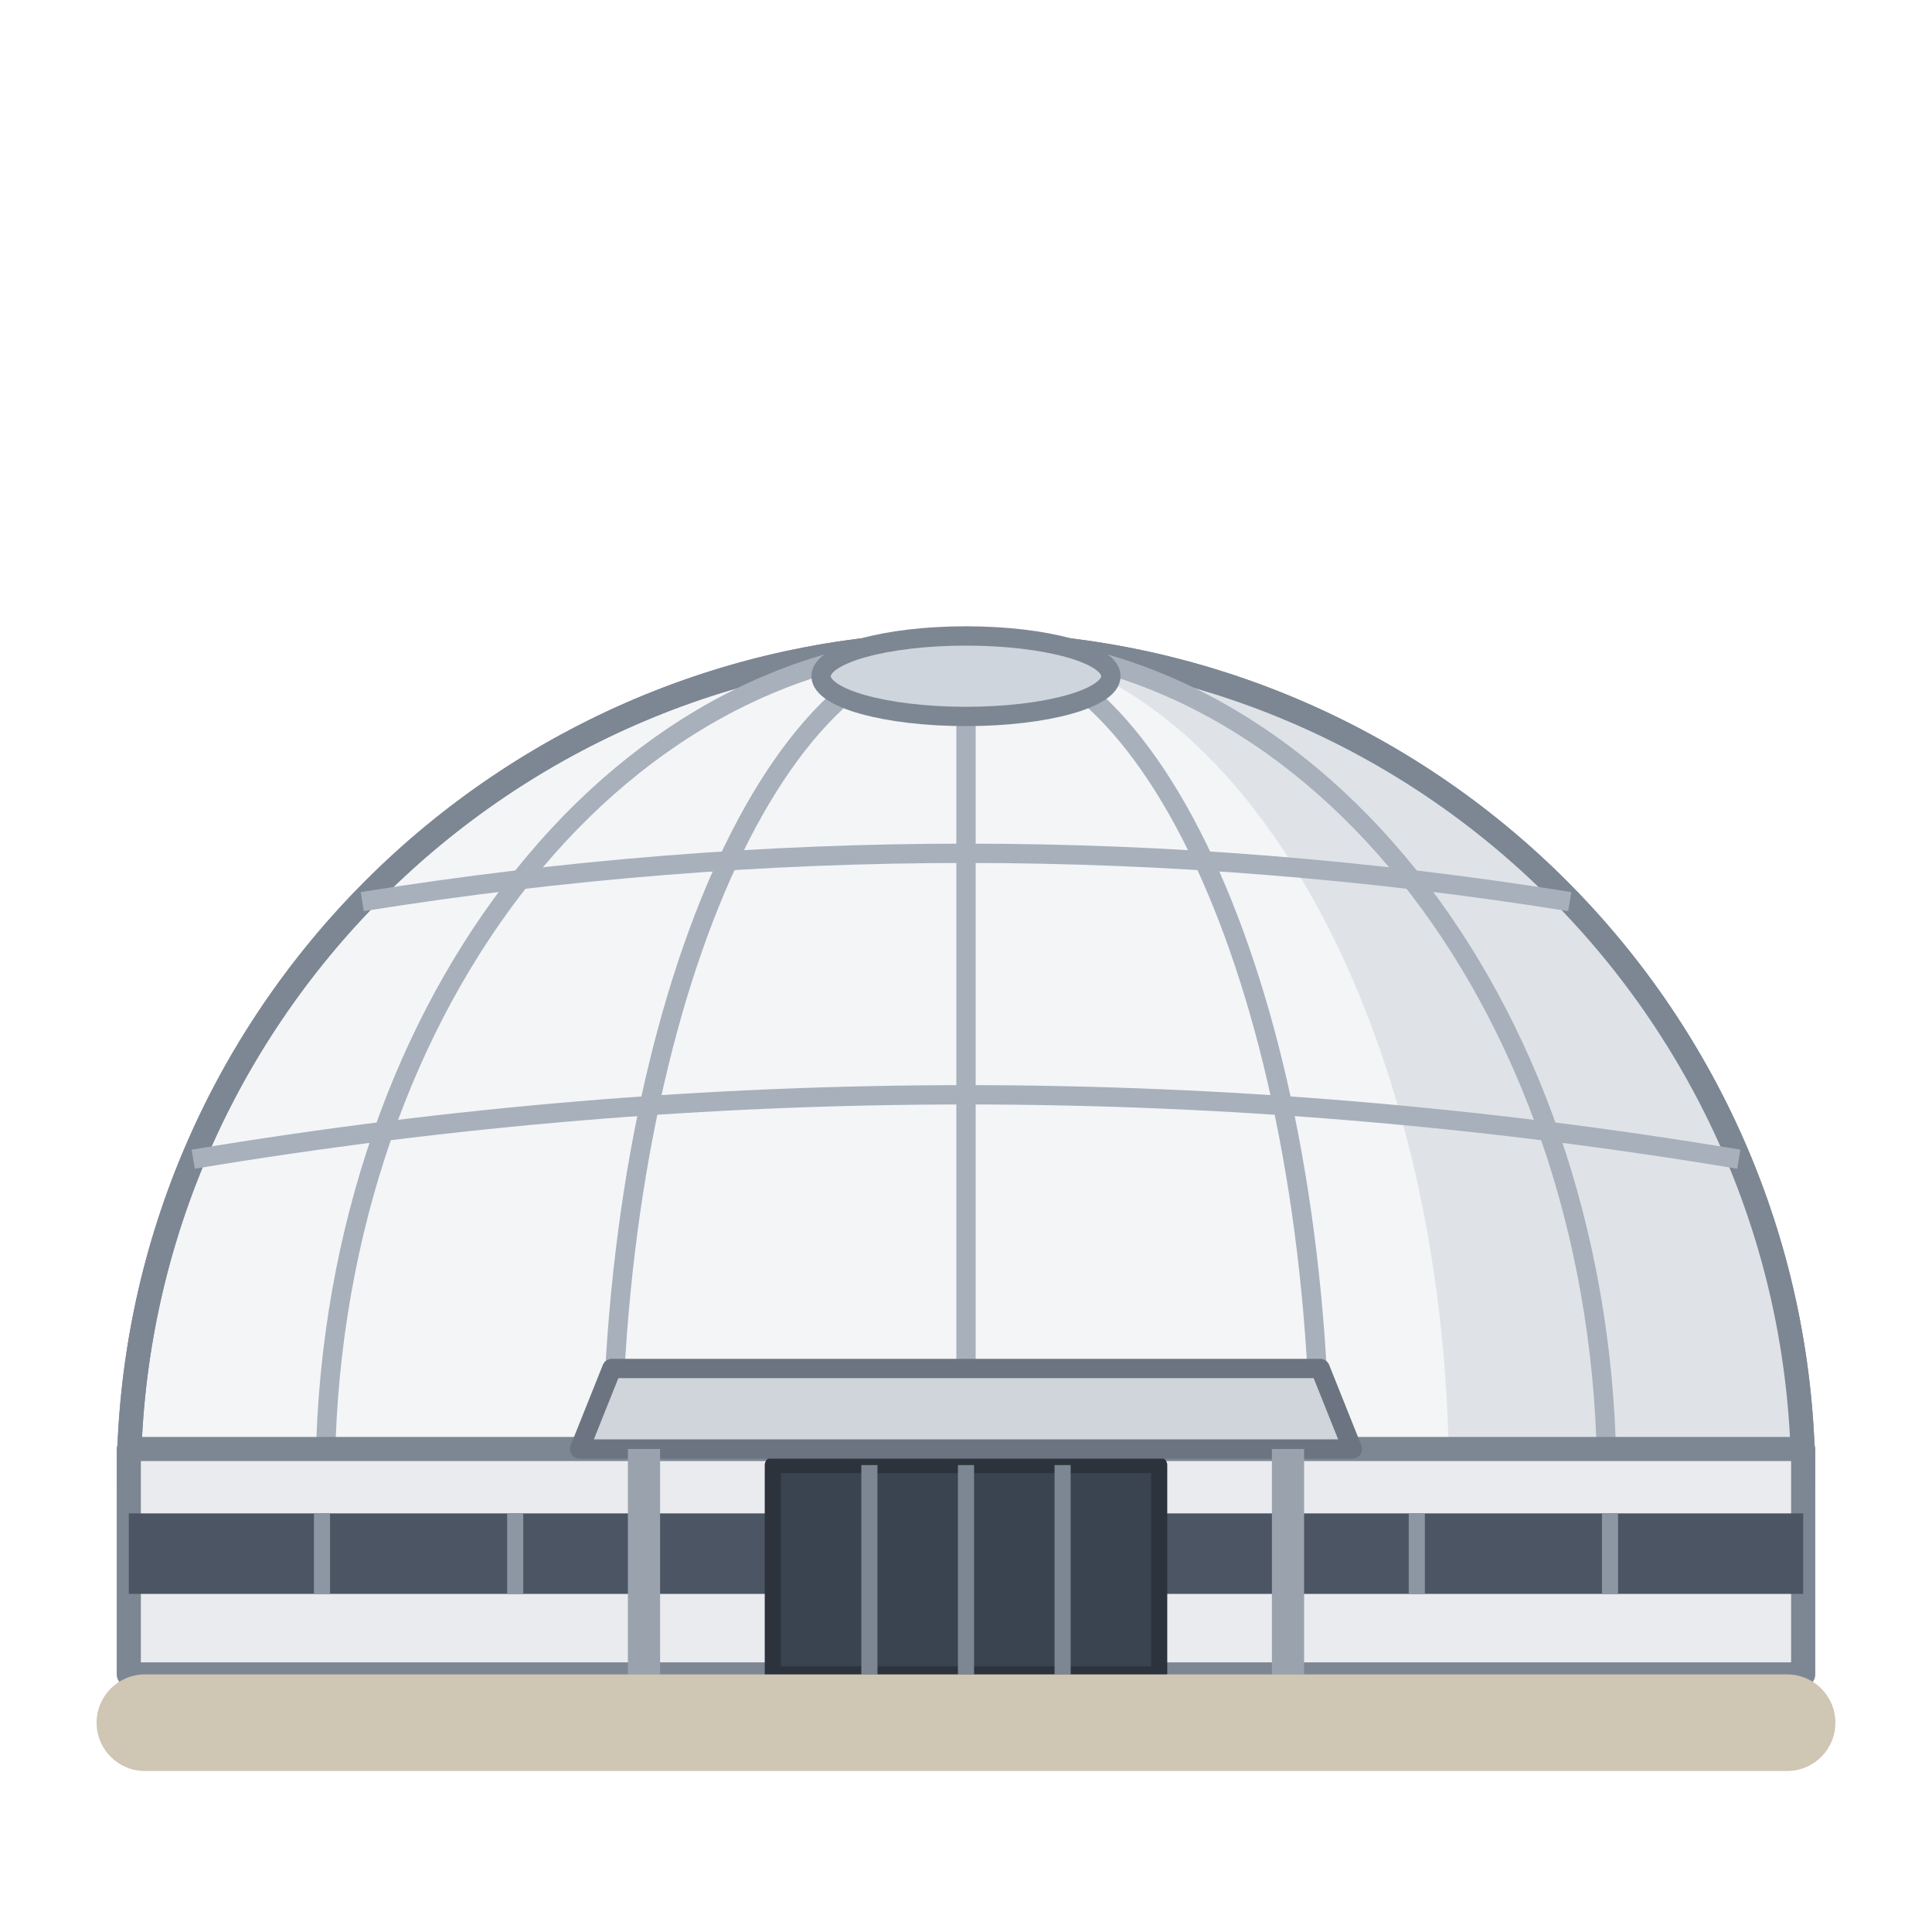
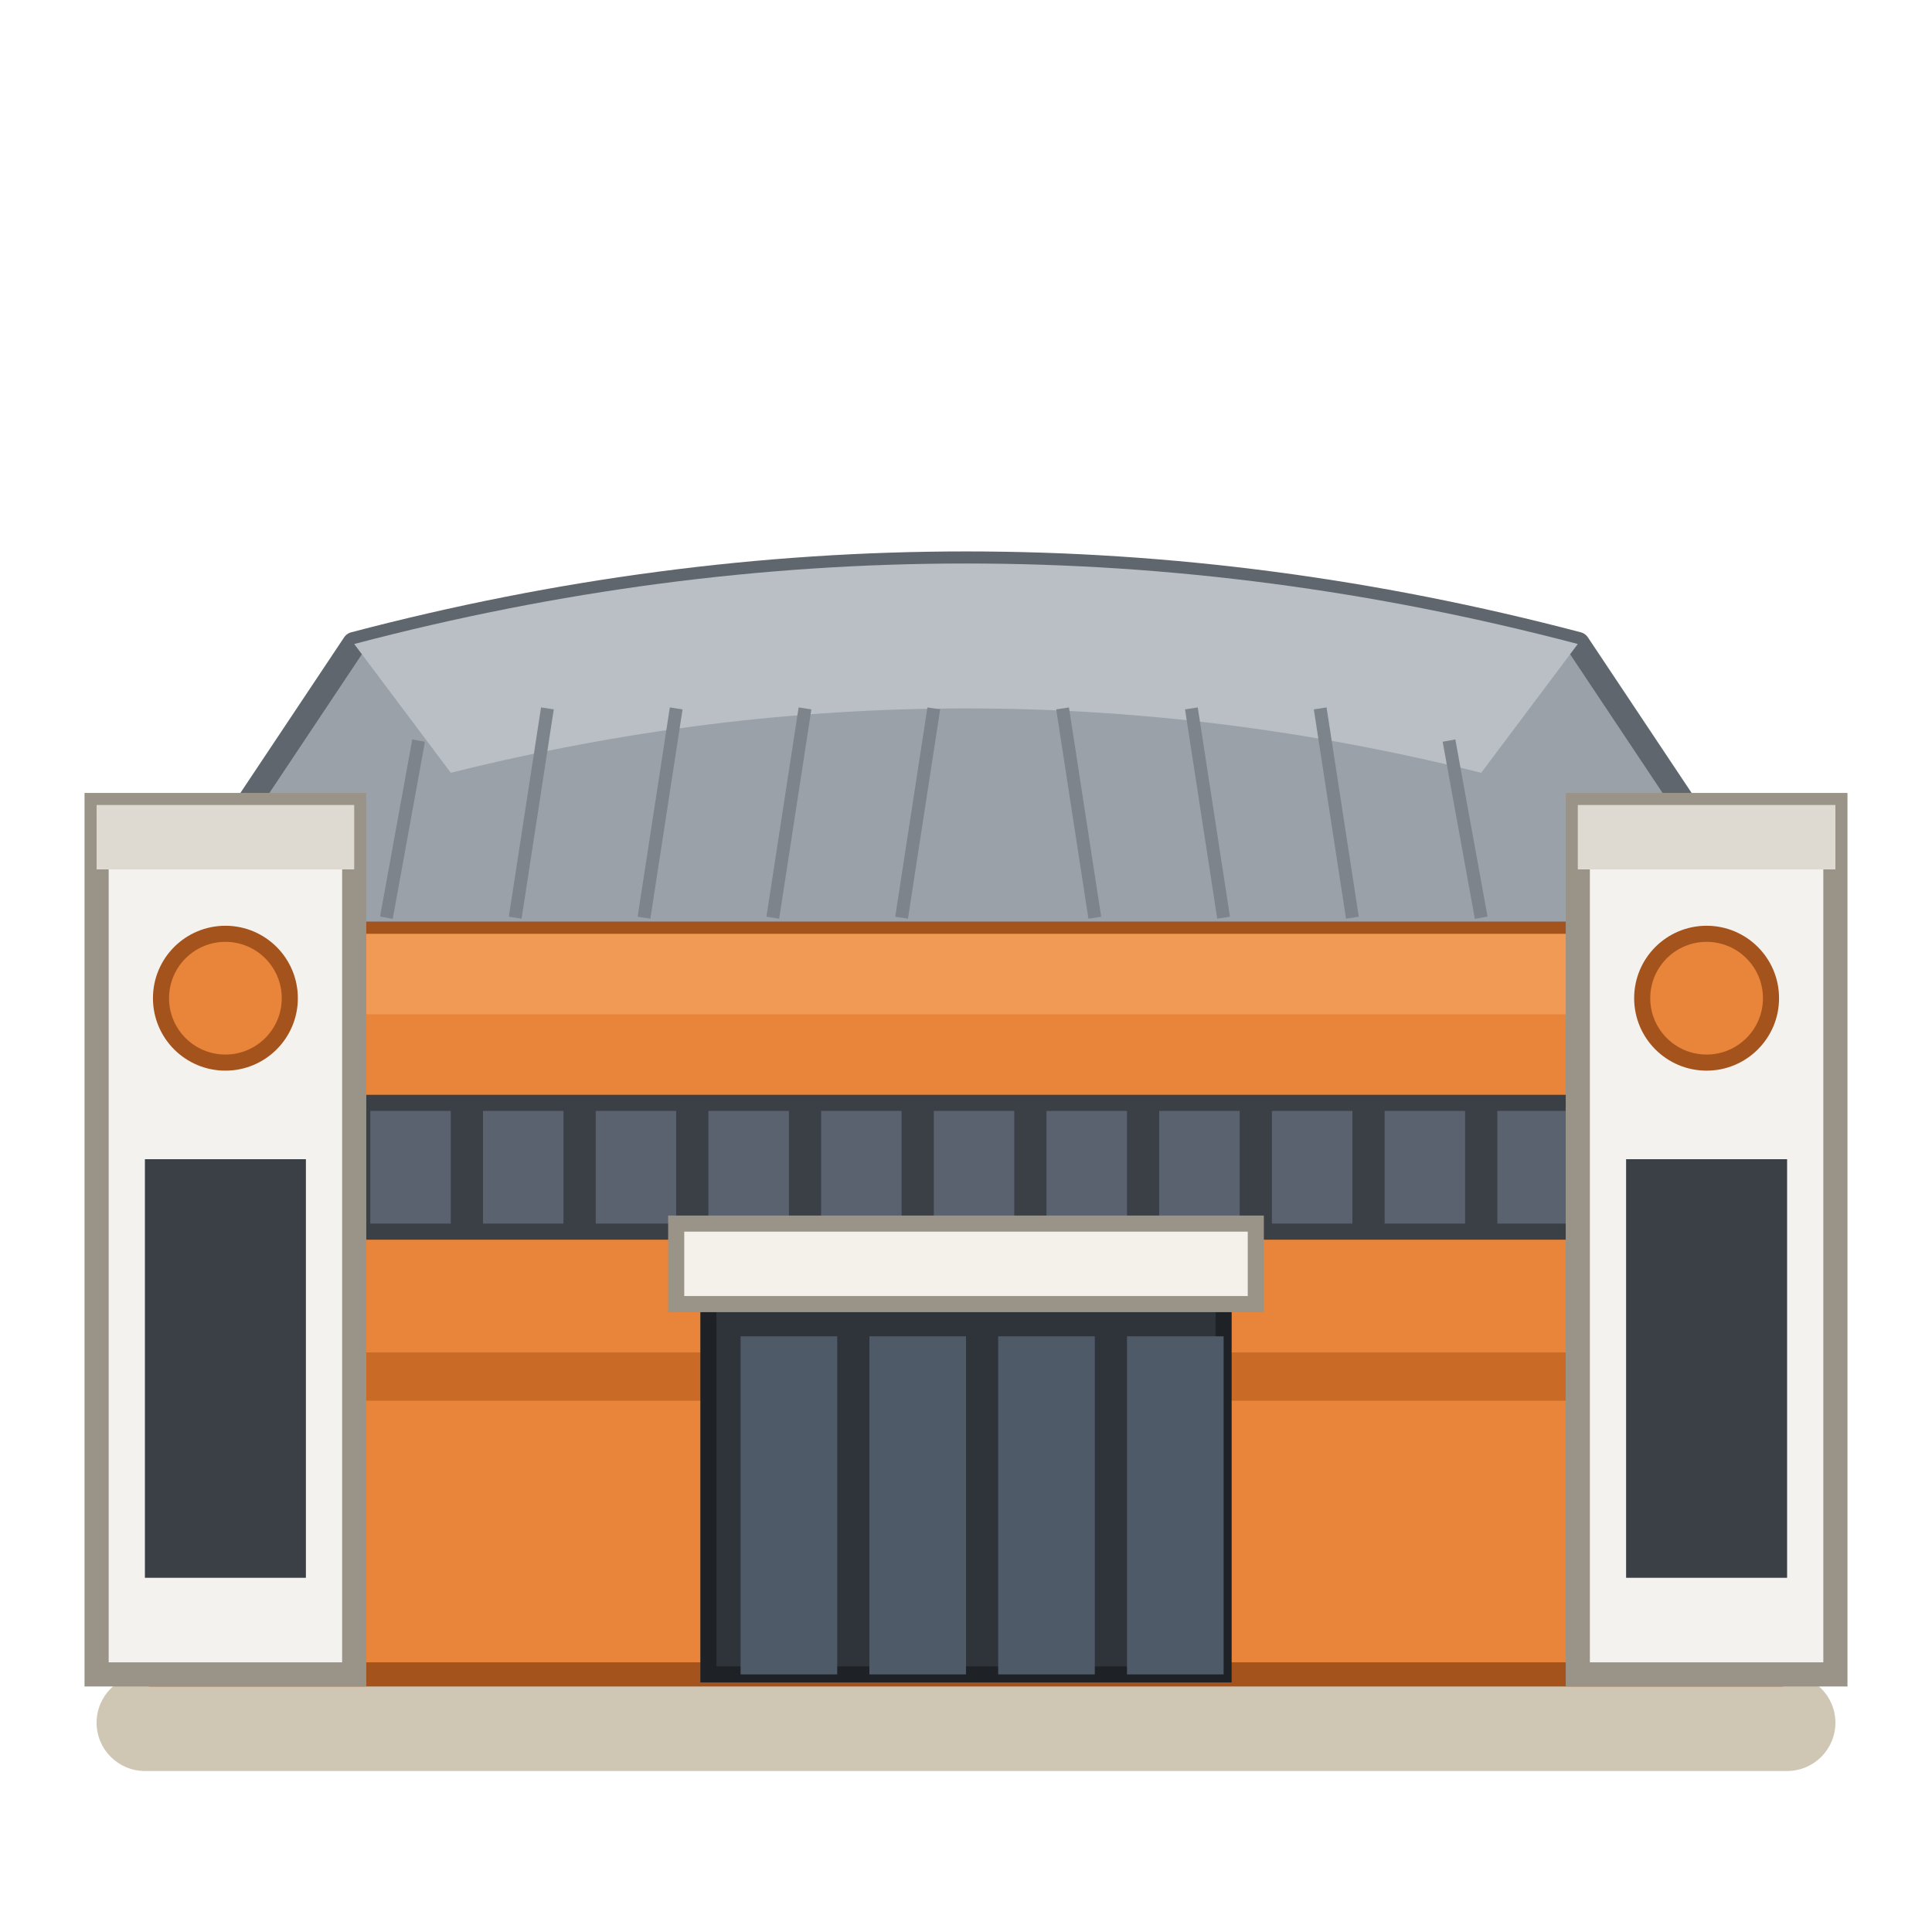
<svg xmlns="http://www.w3.org/2000/svg" viewBox="0 0 120 120">
-   <g stroke-linejoin="round">
-     <path d="M8 92 A52 52 0 0 1 112 92 Z" fill="#f4f5f7" stroke="#7d8794" stroke-width="1.5" />
-     <path d="M60 40 A30 52 0 0 1 90 92 H112 A52 52 0 0 0 60 40 Z" fill="#dfe3e8" />
-     <path d="M8 92 A52 52 0 0 1 112 92" fill="none" stroke="#7d8794" stroke-width="1.5" />
-     <g fill="none" stroke="#a7b0bb" stroke-width="1.2">
-       <path d="M82 92 A22 52 0 0 0 60 40 M38 92 A22 52 0 0 1 60 40" />
-       <path d="M99.8 92 A39.8 52 0 0 0 60 40 M20.2 92 A39.8 52 0 0 1 60 40" />
-       <path d="M60 92 V40" />
-       <path d="M12 72 Q60 64 108 72 M22.5 56 Q60 50 97.5 56" />
-     </g>
-     <ellipse cx="60" cy="42" rx="9" ry="2.5" fill="#cfd5dc" stroke="#7d8794" stroke-width="1.2" />
-     <rect x="8" y="90" width="104" height="14" fill="#e9ebee" stroke="#7d8794" stroke-width="1.5" />
-     <rect x="8" y="94" width="104" height="5" fill="#4b5563" />
-     <path d="M20 94 V99 M32 94 V99 M88 94 V99 M100 94 V99" stroke="#8d97a3" stroke-width="1" />
-     <rect x="48" y="91" width="24" height="13" fill="#3a4350" stroke="#2c333d" stroke-width="1" />
-     <path d="M54 91 V104 M60 91 V104 M66 91 V104" stroke="#7d8794" stroke-width="1" />
-     <path d="M38 85 H82 L84 90 H36 Z" fill="#d0d5db" stroke="#6b7480" stroke-width="1.2" />
-     <path d="M40 90 V104 M80 90 V104" stroke="#9aa3ad" stroke-width="2" />
-   </g>
  <rect x="6" y="104" width="108" height="6" rx="3" fill="#cfc6b3" />
+   <path d="M10 58 L22 40 Q60 30 98 40 L110 58 Z" fill="#9aa1a8" stroke="#5f666d" stroke-width="1.5" stroke-linejoin="round" />
+   <path d="M22 40 Q60 30 98 40 L92 48 Q60 40 28 48 Z" fill="#b9bfc5" />
+   <path d="M26 46 L24 57" stroke="#7d848b" stroke-width="0.8" />
+   <path d="M34 44 L32 57" stroke="#7d848b" stroke-width="0.8" />
+   <path d="M42 44 L40 57" stroke="#7d848b" stroke-width="0.8" />
+   <path d="M50 44 L48 57" stroke="#7d848b" stroke-width="0.8" />
+   <path d="M58 44 L56 57" stroke="#7d848b" stroke-width="0.8" />
+   <path d="M66 44 L68 57" stroke="#7d848b" stroke-width="0.8" />
+   <path d="M74 44 L76 57" stroke="#7d848b" stroke-width="0.8" />
+   <path d="M82 44 L84 57" stroke="#7d848b" stroke-width="0.8" />
+   <path d="M90 46 L92 57" stroke="#7d848b" stroke-width="0.8" />
+   <rect x="10" y="58" width="100" height="46" fill="#e8853a" stroke="#a5531c" stroke-width="1.5" />
+   <rect x="10" y="58" width="100" height="5" fill="#f19a55" />
+   <rect x="14" y="68" width="92" height="9" fill="#3b3f46" />
+   <rect x="16" y="69" width="5" height="7" fill="#5a6270" />
+   <rect x="23" y="69" width="5" height="7" fill="#5a6270" />
+   <rect x="30" y="69" width="5" height="7" fill="#5a6270" />
+   <rect x="37" y="69" width="5" height="7" fill="#5a6270" />
+   <rect x="44" y="69" width="5" height="7" fill="#5a6270" />
+   <rect x="51" y="69" width="5" height="7" fill="#5a6270" />
+   <rect x="58" y="69" width="5" height="7" fill="#5a6270" />
+   <rect x="65" y="69" width="5" height="7" fill="#5a6270" />
+   <rect x="72" y="69" width="5" height="7" fill="#5a6270" />
+   <rect x="79" y="69" width="5" height="7" fill="#5a6270" />
+   <rect x="86" y="69" width="5" height="7" fill="#5a6270" />
+   <rect x="93" y="69" width="5" height="7" fill="#5a6270" />
+   <rect x="100" y="69" width="5" height="7" fill="#5a6270" />
+   <rect x="14" y="84" width="92" height="3" fill="#c96a26" />
+   <rect x="44" y="80" width="32" height="24" fill="#2f343b" stroke="#1e2227" stroke-width="1" />
+   <rect x="46" y="83" width="6" height="21" fill="#4f5a68" />
+   <rect x="54" y="83" width="6" height="21" fill="#4f5a68" />
+   <rect x="62" y="83" width="6" height="21" fill="#4f5a68" />
+   <rect x="70" y="83" width="6" height="21" fill="#4f5a68" />
+   <rect x="42" y="76" width="36" height="5" fill="#f4f1ea" stroke="#9a9488" stroke-width="1" />
+   <rect x="6" y="50" width="16" height="54" fill="#f4f2ee" stroke="#9a9488" stroke-width="1.5" />
+   <rect x="6" y="50" width="16" height="4" fill="#dedad2" />
+   <circle cx="14" cy="62" r="4" fill="#e8853a" stroke="#a5531c" stroke-width="1" />
+   <rect x="9" y="72" width="10" height="26" fill="#3b3f46" />
+   <rect x="98" y="50" width="16" height="54" fill="#f4f2ee" stroke="#9a9488" stroke-width="1.5" />
+   <rect x="98" y="50" width="16" height="4" fill="#dedad2" />
+   <circle cx="106" cy="62" r="4" fill="#e8853a" stroke="#a5531c" stroke-width="1" />
+   <rect x="101" y="72" width="10" height="26" fill="#3b3f46" />
</svg>
